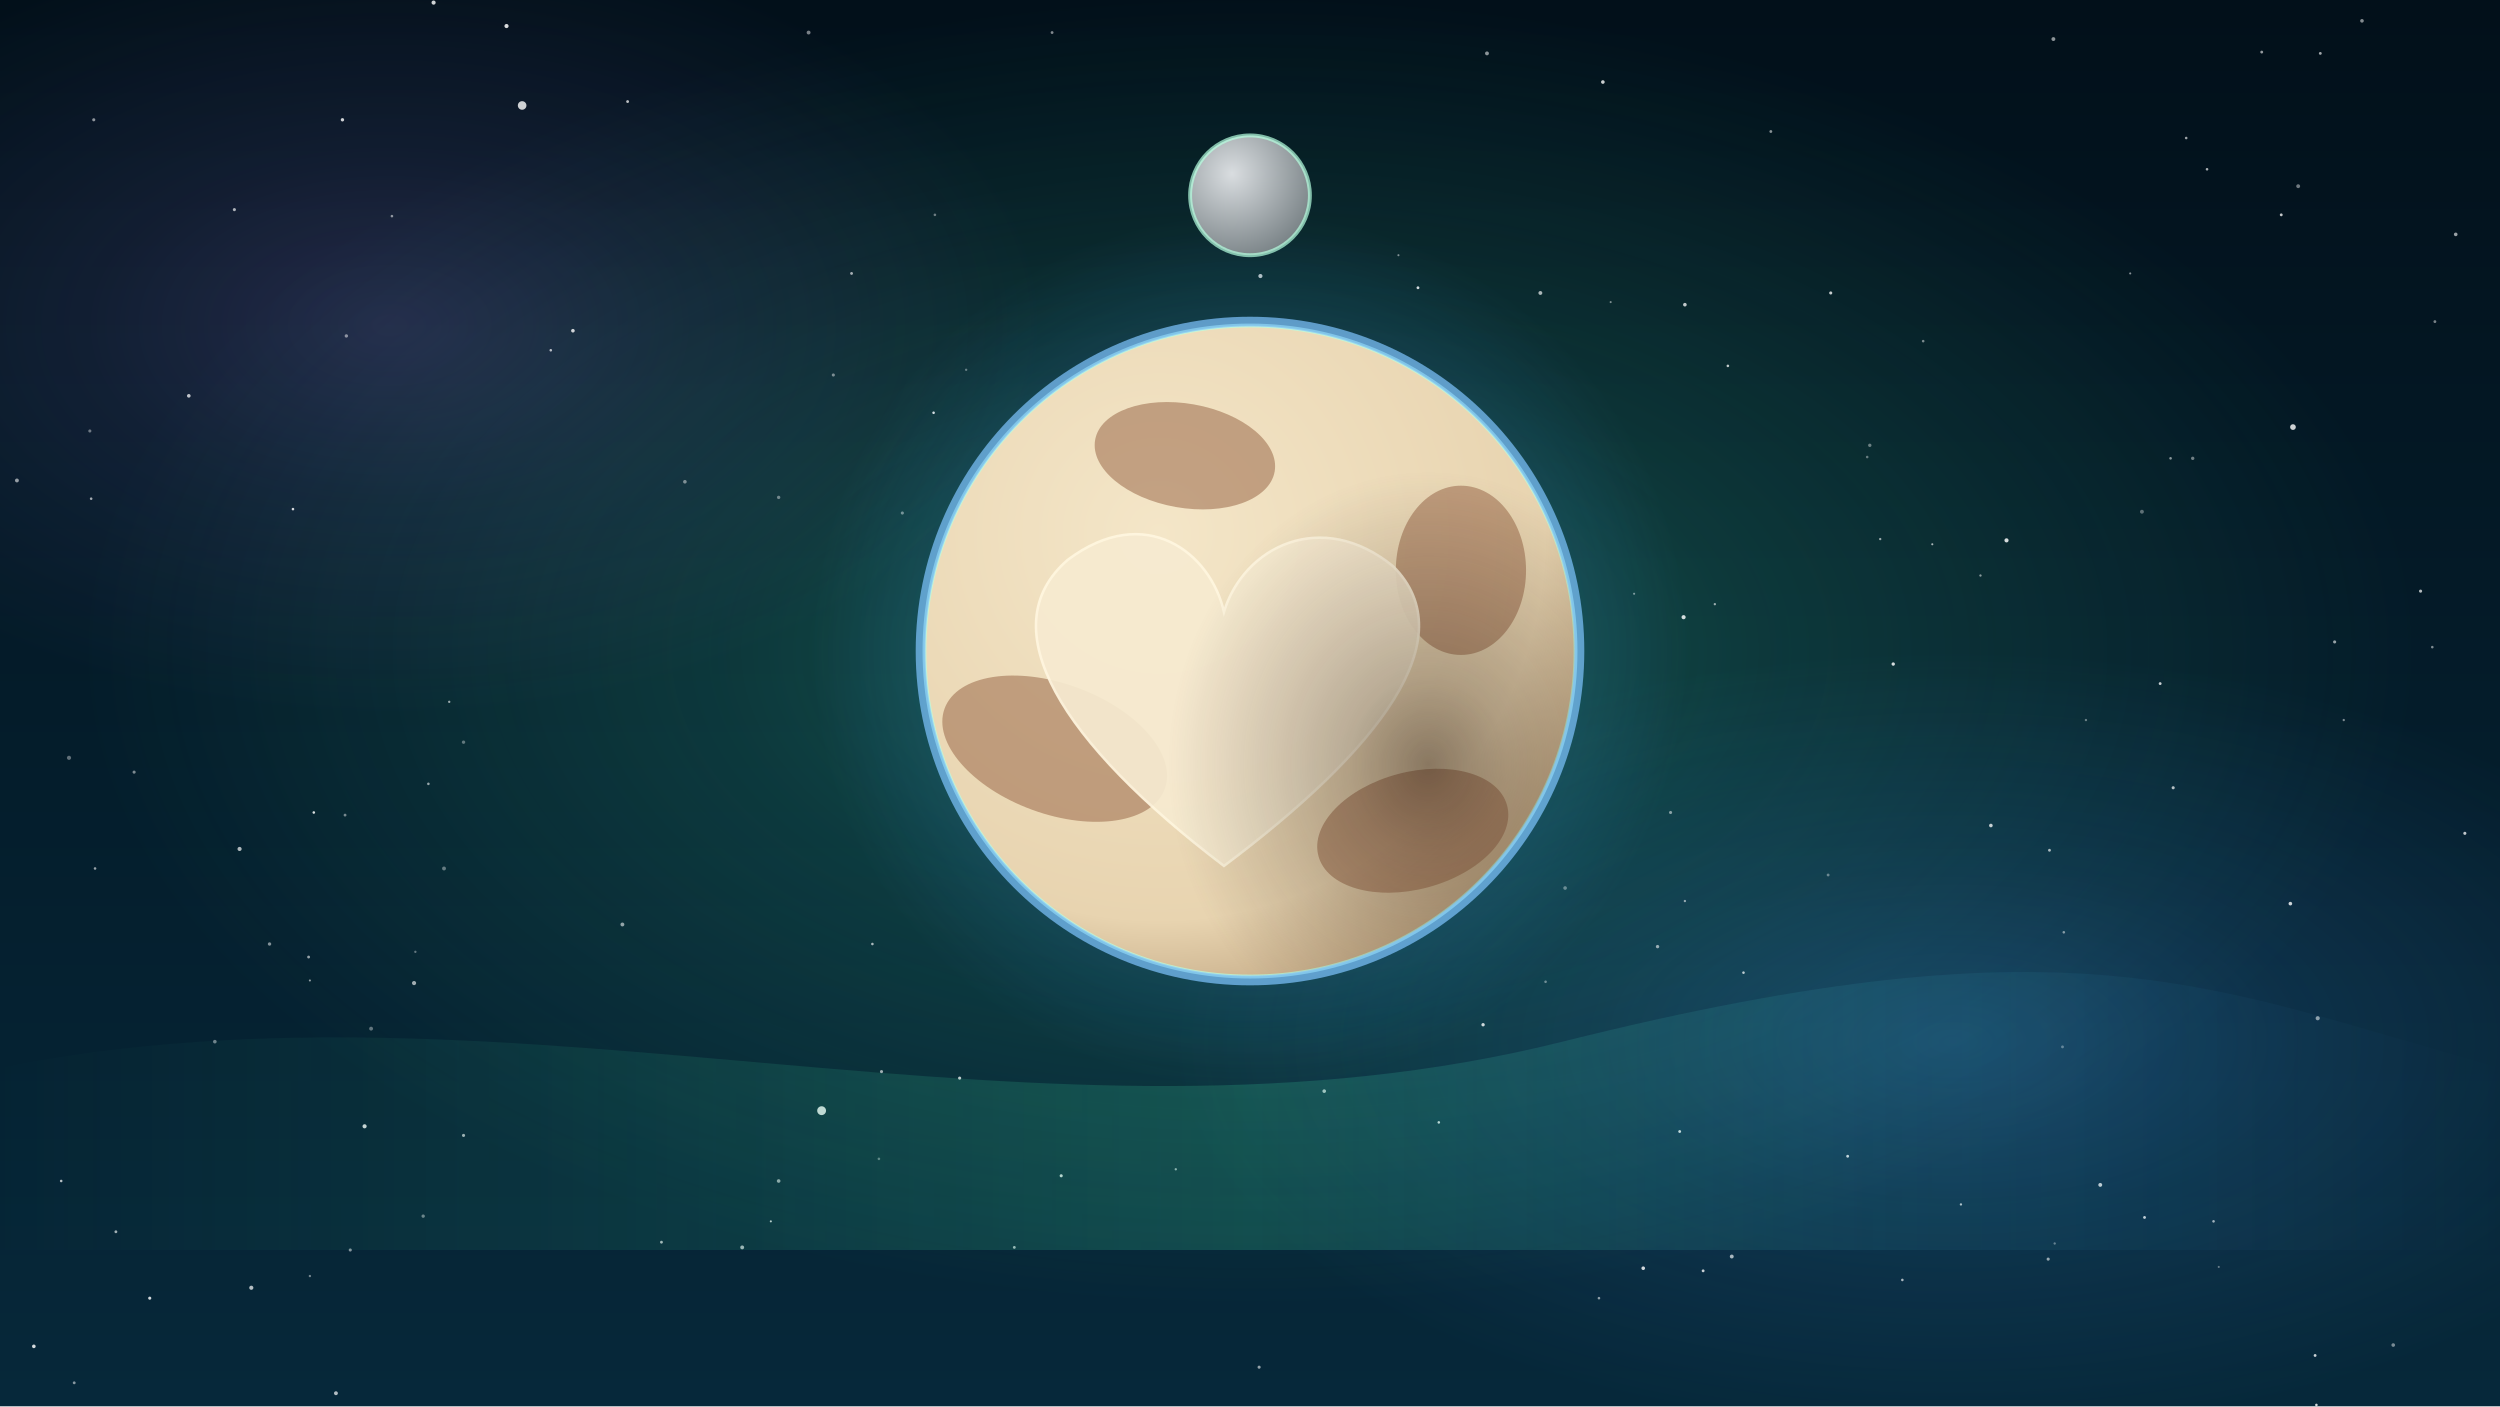
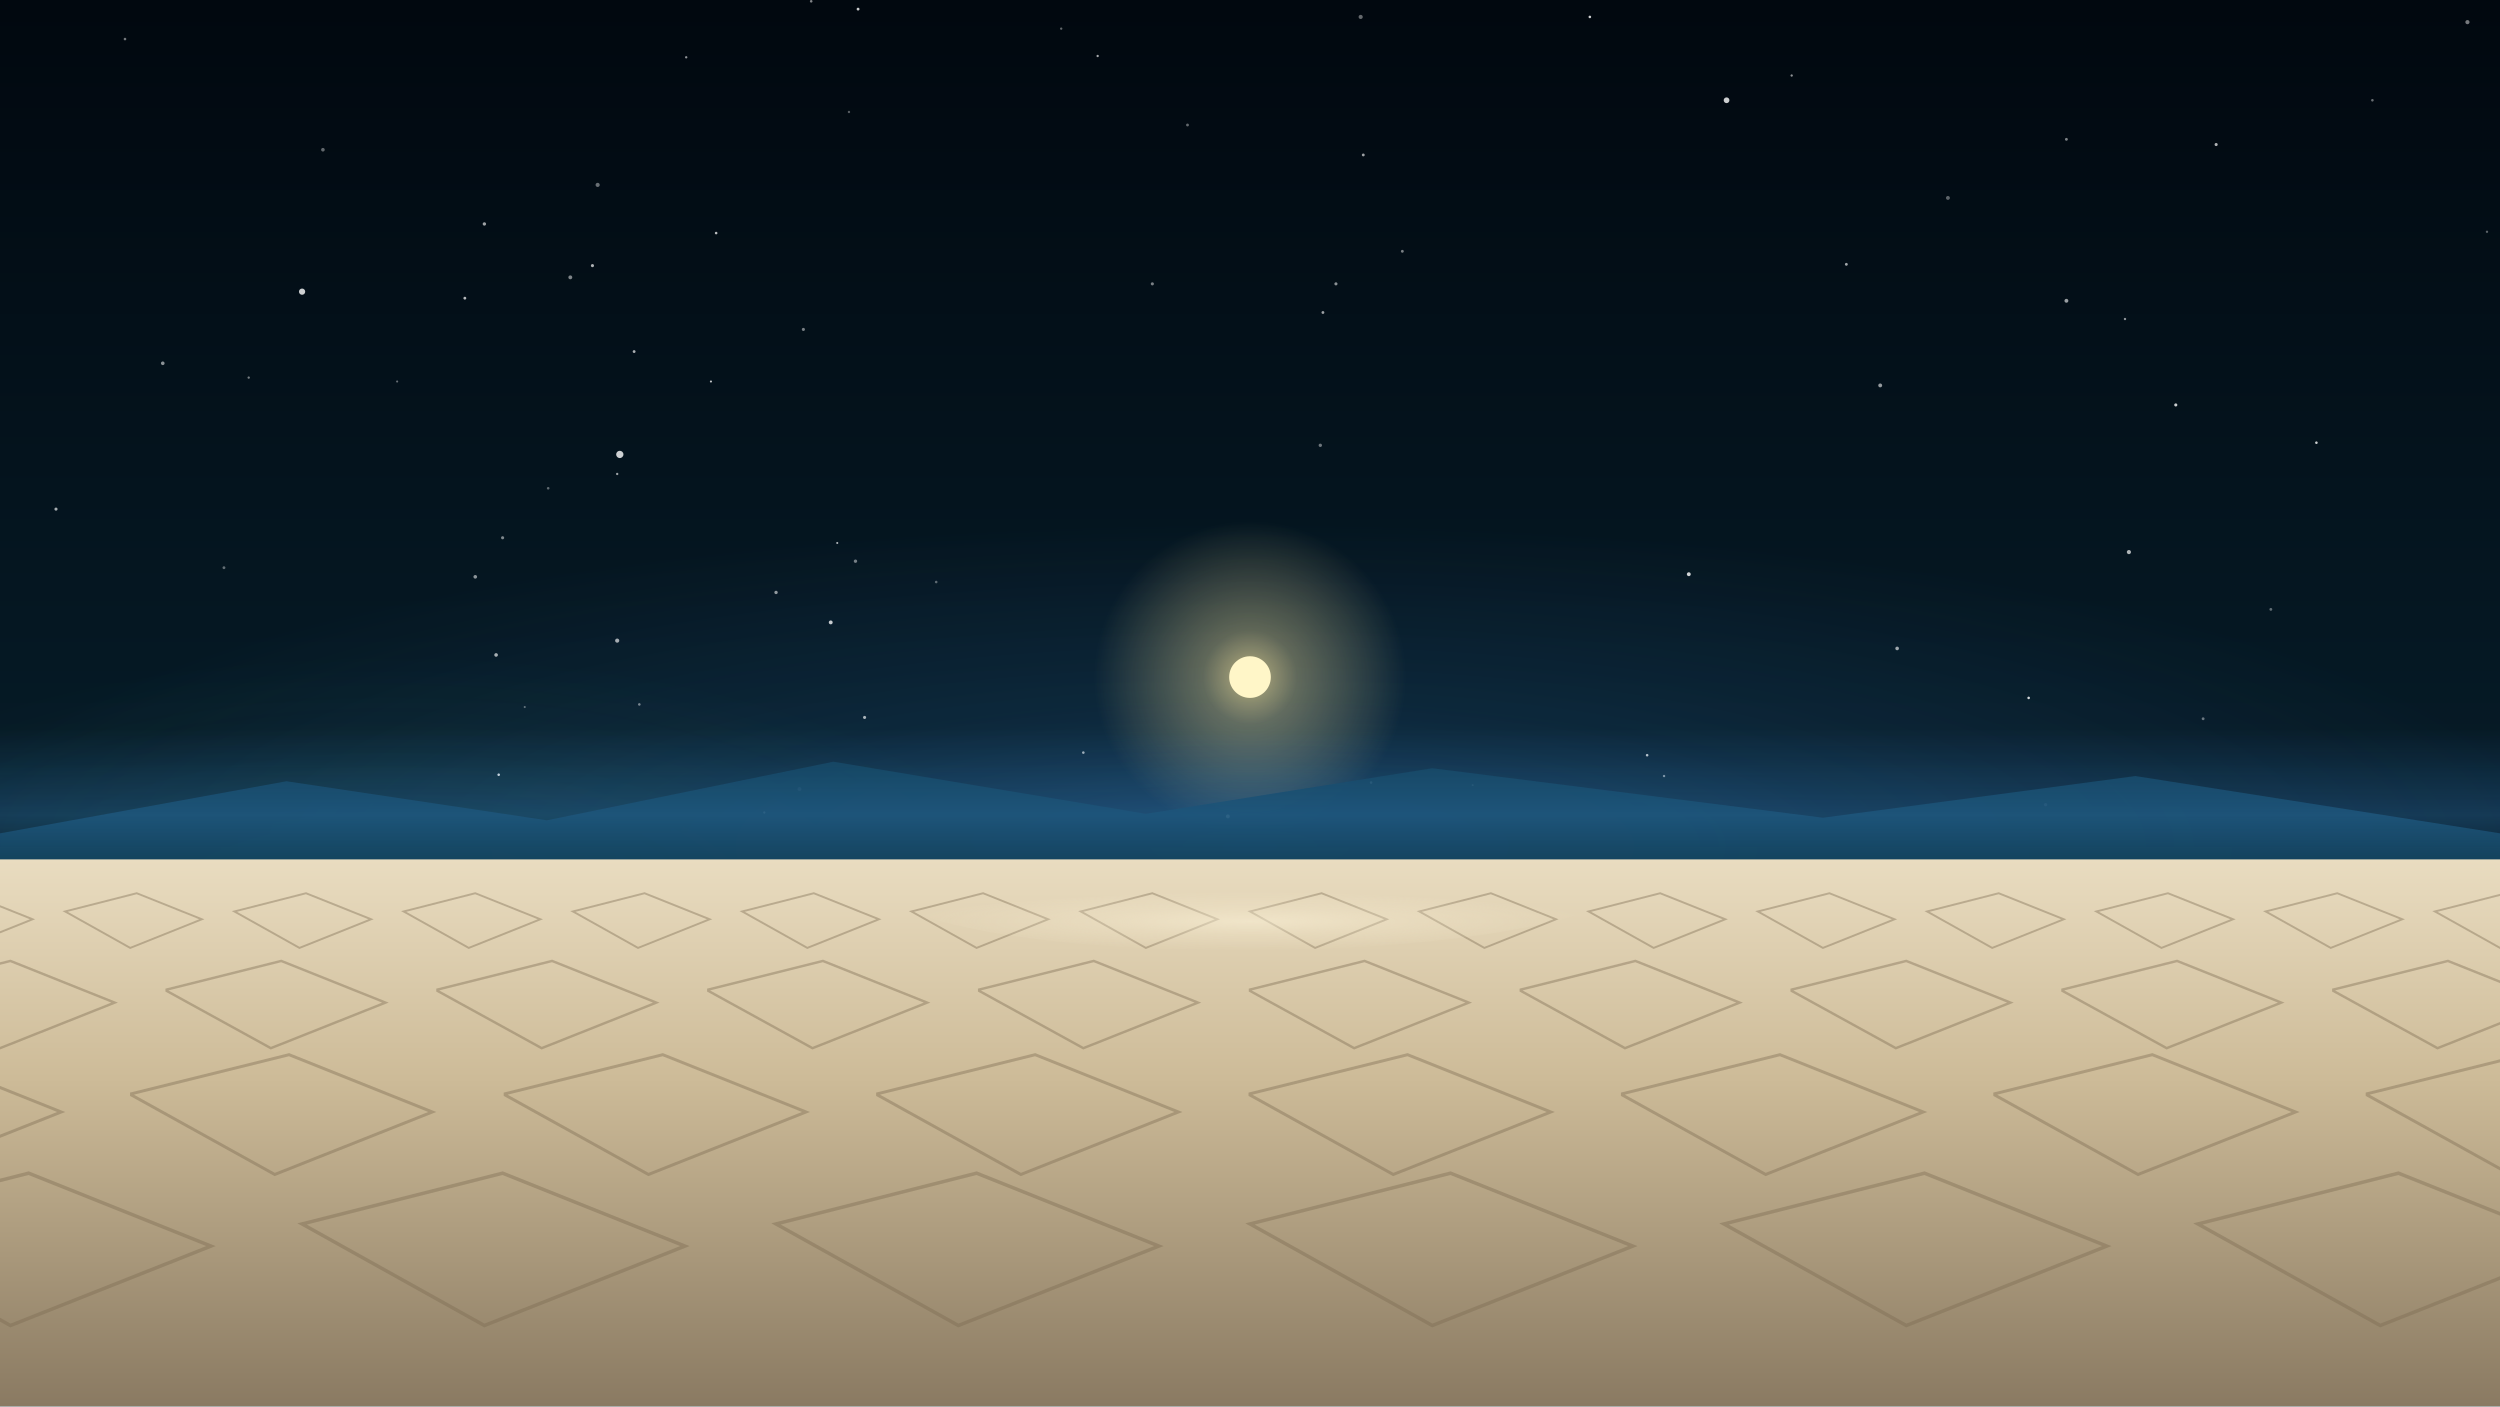
<svg xmlns="http://www.w3.org/2000/svg" viewBox="0 0 1920 1080" width="1920" height="1080">
  <defs>
-     <linearGradient id="U110l1" x1="0" y1="0" x2="0" y2="1">
-       <stop offset="0" stop-color="#02101a" stop-opacity="1" />
-       <stop offset="1" stop-color="#06283a" stop-opacity="1" />
+     <linearGradient id="U111l1" x1="0" y1="0" x2="0" y2="1">
+       <stop offset="0" stop-color="#01080f" stop-opacity="1" />
+       <stop offset="1" stop-color="#0a2a3a" stop-opacity="1" />
    </linearGradient>
-     <radialGradient id="U110r2" cx="0.5" cy="0.5" r="0.5">
+     <radialGradient id="U111r2" cx="0.5" cy="0.5" r="0.5">
+       <stop offset="0" stop-color="#4aa8ff" />
+       <stop offset="0.45" stop-color="#4aa8ff" stop-opacity="0.45" />
+       <stop offset="1" stop-color="#4aa8ff" stop-opacity="0" />
+     </radialGradient>
+     <radialGradient id="U111r3" cx="0.5" cy="0.5" r="0.5">
      <stop offset="0" stop-color="#46f0b0" />
      <stop offset="0.45" stop-color="#46f0b0" stop-opacity="0.45" />
      <stop offset="1" stop-color="#46f0b0" stop-opacity="0" />
    </radialGradient>
-     <radialGradient id="U110r3" cx="0.5" cy="0.5" r="0.5">
-       <stop offset="0" stop-color="#4aa8ff" />
-       <stop offset="0.45" stop-color="#4aa8ff" stop-opacity="0.45" />
+     <radialGradient id="U111r4" cx="0.5" cy="0.5" r="0.5">
+       <stop offset="0" stop-color="#ffe9a0" />
+       <stop offset="0.3" stop-color="#ffe9a0" stop-opacity="0.5" />
+       <stop offset="1" stop-color="#ffe9a0" stop-opacity="0" />
+     </radialGradient>
+     <linearGradient id="U111l5" x1="0" y1="0" x2="0" y2="1">
+       <stop offset="0" stop-color="#4aa8ff" stop-opacity="0" />
+       <stop offset="0.6" stop-color="#4aa8ff" stop-opacity="0.4" />
      <stop offset="1" stop-color="#4aa8ff" stop-opacity="0" />
-     </radialGradient>
-     <radialGradient id="U110r4" cx="0.5" cy="0.5" r="0.5">
-       <stop offset="0" stop-color="#b58cff" />
-       <stop offset="0.45" stop-color="#b58cff" stop-opacity="0.45" />
-       <stop offset="1" stop-color="#b58cff" stop-opacity="0" />
-     </radialGradient>
-     <radialGradient id="U110r5" cx="0.5" cy="0.5" r="0.5">
-       <stop offset="0" stop-color="#4aa8ff" />
-       <stop offset="0.6" stop-color="#4aa8ff" stop-opacity="0.3" />
-       <stop offset="1" stop-color="#4aa8ff" stop-opacity="0" />
-     </radialGradient>
-     <radialGradient id="U110r6" cx="0.36" cy="0.32" r="0.85">
-       <stop offset="0" stop-color="#f4e6c8" stop-opacity="1" />
-       <stop offset="0.7" stop-color="#e8d4b0" stop-opacity="1" />
-       <stop offset="1" stop-color="#a88a66" stop-opacity="1" />
-     </radialGradient>
-     <clipPath id="U110c7">
-       <circle cx="960" cy="500" r="250" />
-     </clipPath>
-     <radialGradient id="U110r8" cx="0.5" cy="0.5" r="0.5">
-       <stop offset="0" stop-color="#2a1a10" />
-       <stop offset="0.3" stop-color="#2a1a10" stop-opacity="0.6" />
-       <stop offset="1" stop-color="#2a1a10" stop-opacity="0" />
-     </radialGradient>
-     <radialGradient id="U110r9" cx="0.35" cy="0.32" r="0.85">
-       <stop offset="0" stop-color="#d9dde0" stop-opacity="1" />
-       <stop offset="1" stop-color="#6a7478" stop-opacity="1" />
-     </radialGradient>
-     <linearGradient id="U110l10" x1="0" y1="0" x2="1" y2="0">
-       <stop offset="0" stop-color="#46f0b0" stop-opacity="0.0" />
-       <stop offset="0.5" stop-color="#46f0b0" stop-opacity="0.5" />
-       <stop offset="1" stop-color="#4aa8ff" stop-opacity="0.0" />
    </linearGradient>
+     <linearGradient id="U111l6" x1="0" y1="0" x2="0" y2="1">
+       <stop offset="0" stop-color="#e9dcc0" stop-opacity="1" />
+       <stop offset="0.4" stop-color="#cdbb98" stop-opacity="1" />
+       <stop offset="1" stop-color="#8a7a62" stop-opacity="1" />
+     </linearGradient>
+     <radialGradient id="U111r7" cx="0.5" cy="0.5" r="0.5">
+       <stop offset="0" stop-color="#fff6dc" />
+       <stop offset="0.45" stop-color="#fff6dc" stop-opacity="0.45" />
+       <stop offset="1" stop-color="#fff6dc" stop-opacity="0" />
+     </radialGradient>
  </defs>
-   <rect width="1920" height="1080" fill="url(#U110l1)" />
-   <ellipse cx="960" cy="500" rx="900" ry="500" fill="url(#U110r2)" opacity="0.3" />
-   <ellipse cx="1500" cy="800" rx="600" ry="300" fill="url(#U110r3)" opacity="0.25" />
-   <ellipse cx="300" cy="250" rx="500" ry="300" fill="url(#U110r4)" opacity="0.18" />
+   <rect width="1920" height="1080" fill="url(#U111l1)" />
+   <ellipse cx="960" cy="650" rx="1000" ry="250" fill="url(#U111r2)" opacity="0.22" />
+   <ellipse cx="300" cy="700" rx="500" ry="200" fill="url(#U111r3)" opacity="0.1" />
  <g>
-     <circle cx="737" cy="828" r="1.2" fill="#fff" opacity="0.75" />
-     <circle cx="592" cy="938" r="0.8" fill="#fff" opacity="0.76" />
-     <circle cx="1293" cy="474" r="1.6" fill="#fff" opacity="0.83" />
-     <circle cx="1434" cy="351" r="1.0" fill="#fff" opacity="0.38" />
-     <circle cx="967" cy="1050" r="1.2" fill="#fff" opacity="0.57" />
-     <circle cx="280" cy="865" r="1.6" fill="#fff" opacity="0.80" />
-     <circle cx="423" cy="269" r="1.0" fill="#fff" opacity="0.69" />
-     <circle cx="356" cy="872" r="1.2" fill="#fff" opacity="0.63" />
-     <circle cx="1647" cy="935" r="1.1" fill="#fff" opacity="0.77" />
-     <circle cx="285" cy="790" r="1.5" fill="#fff" opacity="0.37" />
-     <circle cx="1893" cy="640" r="1.2" fill="#fff" opacity="0.75" />
-     <circle cx="145" cy="304" r="1.4" fill="#fff" opacity="0.74" />
-     <circle cx="1017" cy="838" r="1.4" fill="#fff" opacity="0.67" />
-     <circle cx="1602" cy="553" r="0.9" fill="#fff" opacity="0.40" />
-     <circle cx="1577" cy="30" r="1.5" fill="#fff" opacity="0.55" />
-     <circle cx="718" cy="165" r="1.0" fill="#fff" opacity="0.41" />
-     <circle cx="1461" cy="983" r="1.0" fill="#fff" opacity="0.66" />
-     <circle cx="238" cy="753" r="0.8" fill="#fff" opacity="0.56" />
-     <circle cx="654" cy="210" r="1.1" fill="#fff" opacity="0.63" />
-     <circle cx="1574" cy="653" r="1.1" fill="#fff" opacity="0.66" />
-     <circle cx="640" cy="288" r="1.2" fill="#fff" opacity="0.45" />
-     <circle cx="165" cy="800" r="1.4" fill="#fff" opacity="0.43" />
-     <circle cx="1578" cy="955" r="0.9" fill="#fff" opacity="0.38" />
-     <circle cx="1436" cy="342" r="1.3" fill="#fff" opacity="0.40" />
-     <circle cx="13" cy="369" r="1.5" fill="#fff" opacity="0.57" />
-     <circle cx="1782" cy="41" r="1.1" fill="#fff" opacity="0.62" />
-     <circle cx="1870" cy="247" r="1.1" fill="#fff" opacity="0.47" />
-     <circle cx="779" cy="958" r="1.1" fill="#fff" opacity="0.63" />
-     <circle cx="1419" cy="888" r="1.1" fill="#fff" opacity="0.79" />
-     <circle cx="1778" cy="1041" r="1.1" fill="#fff" opacity="0.79" />
-     <circle cx="675" cy="890" r="1.0" fill="#fff" opacity="0.37" />
-     <circle cx="1859" cy="454" r="1.2" fill="#fff" opacity="0.70" />
-     <circle cx="598" cy="382" r="1.3" fill="#fff" opacity="0.41" />
-     <circle cx="1838" cy="1033" r="1.4" fill="#fff" opacity="0.46" />
-     <circle cx="1814" cy="16" r="1.4" fill="#fff" opacity="0.51" />
-     <circle cx="1339" cy="747" r="1.0" fill="#fff" opacity="0.73" />
-     <circle cx="1737" cy="40" r="1.1" fill="#fff" opacity="0.58" />
-     <circle cx="207" cy="725" r="1.3" fill="#fff" opacity="0.50" />
-     <circle cx="1868" cy="497" r="1.0" fill="#fff" opacity="0.49" />
-     <circle cx="325" cy="934" r="1.3" fill="#fff" opacity="0.42" />
-     <circle cx="1793" cy="493" r="1.2" fill="#fff" opacity="0.59" />
-     <circle cx="47" cy="907" r="1.0" fill="#fff" opacity="0.71" />
-     <circle cx="1759" cy="694" r="1.4" fill="#fff" opacity="0.80" />
-     <circle cx="1187" cy="754" r="1.0" fill="#fff" opacity="0.40" />
-     <circle cx="103" cy="593" r="1.2" fill="#fff" opacity="0.48" />
-     <circle cx="968" cy="212" r="1.6" fill="#fff" opacity="0.70" />
-     <circle cx="263" cy="92" r="1.3" fill="#fff" opacity="0.81" />
-     <circle cx="742" cy="284" r="0.9" fill="#fff" opacity="0.38" />
-     <circle cx="89" cy="946" r="1.1" fill="#fff" opacity="0.64" />
-     <circle cx="508" cy="954" r="1.1" fill="#fff" opacity="0.66" />
-     <circle cx="1330" cy="965" r="1.5" fill="#fff" opacity="0.65" />
-     <circle cx="1454" cy="510" r="1.3" fill="#fff" opacity="0.83" />
-     <circle cx="329" cy="602" r="1.0" fill="#fff" opacity="0.58" />
-     <circle cx="1541" cy="415" r="1.6" fill="#fff" opacity="0.83" />
-     <circle cx="1521" cy="442" r="0.9" fill="#fff" opacity="0.52" />
-     <circle cx="1228" cy="997" r="1.0" fill="#fff" opacity="0.55" />
-     <circle cx="1231" cy="63" r="1.4" fill="#fff" opacity="0.79" />
-     <circle cx="238" cy="980" r="0.9" fill="#fff" opacity="0.45" />
-     <circle cx="72" cy="92" r="1.2" fill="#fff" opacity="0.54" />
-     <circle cx="1262" cy="974" r="1.4" fill="#fff" opacity="0.82" />
-     <circle cx="1273" cy="727" r="1.3" fill="#fff" opacity="0.57" />
-     <circle cx="1667" cy="352" r="1.0" fill="#fff" opacity="0.54" />
-     <circle cx="1765" cy="143" r="1.5" fill="#fff" opacity="0.43" />
-     <circle cx="1636" cy="210" r="0.8" fill="#fff" opacity="0.53" />
-     <circle cx="482" cy="78" r="1.1" fill="#fff" opacity="0.72" />
-     <circle cx="570" cy="958" r="1.5" fill="#fff" opacity="0.64" />
-     <circle cx="1484" cy="418" r="0.8" fill="#fff" opacity="0.66" />
-     <circle cx="1645" cy="393" r="1.5" fill="#fff" opacity="0.35" />
-     <circle cx="70" cy="383" r="1.0" fill="#fff" opacity="0.63" />
-     <circle cx="241" cy="624" r="1.0" fill="#fff" opacity="0.85" />
-     <circle cx="184" cy="652" r="1.6" fill="#fff" opacity="0.68" />
-     <circle cx="1584" cy="804" r="1.1" fill="#fff" opacity="0.35" />
-     <circle cx="1506" cy="925" r="0.9" fill="#fff" opacity="0.70" />
-     <circle cx="1327" cy="281" r="1.0" fill="#fff" opacity="0.76" />
-     <circle cx="1695" cy="130" r="1.0" fill="#fff" opacity="0.66" />
-     <circle cx="193" cy="989" r="1.6" fill="#fff" opacity="0.70" />
-     <circle cx="808" cy="25" r="1.1" fill="#fff" opacity="0.50" />
-     <circle cx="1886" cy="180" r="1.4" fill="#fff" opacity="0.60" />
-     <circle cx="356" cy="570" r="1.3" fill="#fff" opacity="0.36" />
-     <circle cx="69" cy="331" r="1.2" fill="#fff" opacity="0.40" />
-     <circle cx="717" cy="317" r="1.0" fill="#fff" opacity="0.84" />
-     <circle cx="526" cy="370" r="1.4" fill="#fff" opacity="0.45" />
-     <circle cx="1202" cy="682" r="1.4" fill="#fff" opacity="0.38" />
-     <circle cx="440" cy="254" r="1.4" fill="#fff" opacity="0.79" />
-     <circle cx="1105" cy="862" r="1.0" fill="#fff" opacity="0.79" />
-     <circle cx="1679" cy="106" r="1.0" fill="#fff" opacity="0.61" />
-     <circle cx="1573" cy="967" r="1.2" fill="#fff" opacity="0.58" />
-     <circle cx="1360" cy="101" r="1.1" fill="#fff" opacity="0.53" />
-     <circle cx="237" cy="735" r="1.1" fill="#fff" opacity="0.58" />
-     <circle cx="389" cy="20" r="1.6" fill="#fff" opacity="0.84" />
-     <circle cx="265" cy="626" r="1.1" fill="#fff" opacity="0.45" />
-     <circle cx="1659" cy="525" r="1.1" fill="#fff" opacity="0.77" />
-     <circle cx="1294" cy="692" r="0.9" fill="#fff" opacity="0.56" />
-     <circle cx="57" cy="1062" r="1.1" fill="#fff" opacity="0.52" />
-     <circle cx="1779" cy="1079" r="1.0" fill="#fff" opacity="0.83" />
-     <circle cx="693" cy="394" r="1.2" fill="#fff" opacity="0.44" />
-     <circle cx="815" cy="903" r="1.2" fill="#fff" opacity="0.78" />
-     <circle cx="1800" cy="553" r="0.9" fill="#fff" opacity="0.47" />
-     <circle cx="301" cy="166" r="1.0" fill="#fff" opacity="0.53" />
-     <circle cx="1780" cy="782" r="1.6" fill="#fff" opacity="0.54" />
-     <circle cx="53" cy="582" r="1.6" fill="#fff" opacity="0.37" />
-     <circle cx="1669" cy="605" r="1.2" fill="#fff" opacity="0.70" />
-     <circle cx="670" cy="725" r="1.0" fill="#fff" opacity="0.65" />
-     <circle cx="1700" cy="938" r="1.0" fill="#fff" opacity="0.63" />
-     <circle cx="1074" cy="196" r="0.8" fill="#fff" opacity="0.49" />
-     <circle cx="1704" cy="973" r="0.8" fill="#fff" opacity="0.38" />
-     <circle cx="269" cy="960" r="1.2" fill="#fff" opacity="0.51" />
-     <circle cx="1290" cy="869" r="1.1" fill="#fff" opacity="0.81" />
-     <circle cx="1139" cy="787" r="1.3" fill="#fff" opacity="0.80" />
-     <circle cx="1317" cy="464" r="0.9" fill="#fff" opacity="0.59" />
-     <circle cx="1752" cy="165" r="1.1" fill="#fff" opacity="0.76" />
-     <circle cx="73" cy="667" r="1.0" fill="#fff" opacity="0.59" />
-     <circle cx="1477" cy="262" r="1.0" fill="#fff" opacity="0.47" />
-     <circle cx="1237" cy="232" r="0.8" fill="#fff" opacity="0.47" />
-     <circle cx="180" cy="161" r="1.2" fill="#fff" opacity="0.66" />
-     <circle cx="1684" cy="352" r="1.3" fill="#fff" opacity="0.43" />
-     <circle cx="478" cy="710" r="1.5" fill="#fff" opacity="0.56" />
-     <circle cx="333" cy="2" r="1.6" fill="#fff" opacity="0.81" />
-     <circle cx="903" cy="898" r="0.9" fill="#fff" opacity="0.59" />
-     <circle cx="115" cy="997" r="1.2" fill="#fff" opacity="0.83" />
-     <circle cx="1444" cy="414" r="0.9" fill="#fff" opacity="0.59" />
-     <circle cx="1294" cy="234" r="1.4" fill="#fff" opacity="0.75" />
-     <circle cx="1089" cy="221" r="1.1" fill="#fff" opacity="0.84" />
-     <circle cx="341" cy="667" r="1.5" fill="#fff" opacity="0.38" />
-     <circle cx="258" cy="1070" r="1.5" fill="#fff" opacity="0.69" />
-     <circle cx="1613" cy="910" r="1.5" fill="#fff" opacity="0.75" />
-     <circle cx="345" cy="539" r="0.9" fill="#fff" opacity="0.60" />
-     <circle cx="1183" cy="225" r="1.5" fill="#fff" opacity="0.66" />
-     <circle cx="1585" cy="716" r="1.0" fill="#fff" opacity="0.49" />
-     <circle cx="1529" cy="634" r="1.4" fill="#fff" opacity="0.76" />
-     <circle cx="1283" cy="624" r="1.2" fill="#fff" opacity="0.51" />
-     <circle cx="598" cy="907" r="1.4" fill="#fff" opacity="0.57" />
-     <circle cx="621" cy="25" r="1.5" fill="#fff" opacity="0.47" />
-     <circle cx="1255" cy="456" r="0.8" fill="#fff" opacity="0.49" />
-     <circle cx="1406" cy="225" r="1.2" fill="#fff" opacity="0.77" />
-     <circle cx="318" cy="755" r="1.6" fill="#fff" opacity="0.62" />
-     <circle cx="1142" cy="41" r="1.5" fill="#fff" opacity="0.54" />
-     <circle cx="225" cy="391" r="1.0" fill="#fff" opacity="0.83" />
-     <circle cx="26" cy="1034" r="1.4" fill="#fff" opacity="0.83" />
-     <circle cx="1404" cy="672" r="1.1" fill="#fff" opacity="0.38" />
-     <circle cx="319" cy="731" r="0.9" fill="#fff" opacity="0.37" />
-     <circle cx="266" cy="258" r="1.3" fill="#fff" opacity="0.49" />
-     <circle cx="1308" cy="976" r="1.1" fill="#fff" opacity="0.78" />
-     <circle cx="677" cy="823" r="1.2" fill="#fff" opacity="0.61" />
+     <circle cx="1026" cy="218" r="1.2" fill="#fff" opacity="0.54" />
+     <circle cx="1265" cy="580" r="1.0" fill="#fff" opacity="0.72" />
+     <circle cx="1014" cy="342" r="1.3" fill="#fff" opacity="0.42" />
+     <circle cx="673" cy="753" r="1.2" fill="#fff" opacity="0.66" />
+     <circle cx="1508" cy="1077" r="1.3" fill="#fff" opacity="0.39" />
+     <circle cx="1826" cy="848" r="1.6" fill="#fff" opacity="0.81" />
+     <circle cx="248" cy="115" r="1.4" fill="#fff" opacity="0.38" />
+     <circle cx="459" cy="142" r="1.6" fill="#fff" opacity="0.41" />
+     <circle cx="1457" cy="498" r="1.4" fill="#fff" opacity="0.61" />
+     <circle cx="383" cy="595" r="1.0" fill="#fff" opacity="0.81" />
+     <circle cx="913" cy="972" r="1.0" fill="#fff" opacity="0.41" />
+     <circle cx="659" cy="7" r="1.1" fill="#fff" opacity="0.79" />
+     <circle cx="1632" cy="245" r="0.9" fill="#fff" opacity="0.58" />
+     <circle cx="43" cy="391" r="1.2" fill="#fff" opacity="0.65" />
+     <circle cx="717" cy="988" r="0.9" fill="#fff" opacity="0.50" />
+     <circle cx="372" cy="172" r="1.3" fill="#fff" opacity="0.62" />
+     <circle cx="1822" cy="77" r="1.0" fill="#fff" opacity="0.41" />
+     <circle cx="596" cy="455" r="1.3" fill="#fff" opacity="0.56" />
+     <circle cx="195" cy="671" r="1.4" fill="#fff" opacity="0.70" />
+     <circle cx="1383" cy="868" r="1.1" fill="#fff" opacity="0.59" />
+     <circle cx="491" cy="541" r="1.0" fill="#fff" opacity="0.45" />
+     <circle cx="438" cy="213" r="1.5" fill="#fff" opacity="0.49" />
+     <circle cx="859" cy="1039" r="0.9" fill="#fff" opacity="0.81" />
+     <circle cx="1671" cy="311" r="1.2" fill="#fff" opacity="0.79" />
+     <circle cx="1220" cy="803" r="1.6" fill="#fff" opacity="0.67" />
+     <circle cx="463" cy="733" r="1.4" fill="#fff" opacity="0.70" />
+     <circle cx="474" cy="364" r="0.9" fill="#fff" opacity="0.61" />
+     <circle cx="843" cy="43" r="0.9" fill="#fff" opacity="0.65" />
+     <circle cx="1398" cy="870" r="1.0" fill="#fff" opacity="0.36" />
+     <circle cx="487" cy="270" r="1.1" fill="#fff" opacity="0.67" />
+     <circle cx="1702" cy="111" r="1.2" fill="#fff" opacity="0.68" />
+     <circle cx="96" cy="30" r="1.0" fill="#fff" opacity="0.46" />
+     <circle cx="664" cy="551" r="1.2" fill="#fff" opacity="0.66" />
+     <circle cx="1507" cy="788" r="1.0" fill="#fff" opacity="0.44" />
+     <circle cx="815" cy="22" r="0.9" fill="#fff" opacity="0.38" />
+     <circle cx="226" cy="786" r="1.4" fill="#fff" opacity="0.55" />
+     <circle cx="264" cy="672" r="1.2" fill="#fff" opacity="0.70" />
+     <circle cx="430" cy="814" r="1.2" fill="#fff" opacity="0.74" />
+     <circle cx="1779" cy="340" r="1.0" fill="#fff" opacity="0.79" />
+     <circle cx="777" cy="787" r="0.8" fill="#fff" opacity="0.80" />
+     <circle cx="638" cy="478" r="1.5" fill="#fff" opacity="0.77" />
+     <circle cx="455" cy="204" r="1.2" fill="#fff" opacity="0.68" />
+     <circle cx="921" cy="883" r="1.0" fill="#fff" opacity="0.60" />
+     <circle cx="738" cy="853" r="1.4" fill="#fff" opacity="0.64" />
+     <circle cx="637" cy="1038" r="1.0" fill="#fff" opacity="0.62" />
+     <circle cx="912" cy="96" r="1.1" fill="#fff" opacity="0.38" />
+     <circle cx="550" cy="179" r="1.0" fill="#fff" opacity="0.73" />
+     <circle cx="1258" cy="884" r="1.6" fill="#fff" opacity="0.70" />
+     <circle cx="1910" cy="178" r="0.9" fill="#fff" opacity="0.36" />
+     <circle cx="910" cy="971" r="1.5" fill="#fff" opacity="0.61" />
+     <circle cx="1082" cy="1033" r="1.5" fill="#fff" opacity="0.74" />
+     <circle cx="1577" cy="877" r="1.5" fill="#fff" opacity="0.48" />
+     <circle cx="235" cy="724" r="1.1" fill="#fff" opacity="0.67" />
+     <circle cx="1077" cy="193" r="1.1" fill="#fff" opacity="0.47" />
+     <circle cx="936" cy="679" r="1.1" fill="#fff" opacity="0.64" />
+     <circle cx="1587" cy="231" r="1.5" fill="#fff" opacity="0.60" />
+     <circle cx="1039" cy="792" r="1.1" fill="#fff" opacity="0.79" />
+     <circle cx="1736" cy="1046" r="1.5" fill="#fff" opacity="0.64" />
+     <circle cx="111" cy="740" r="1.5" fill="#fff" opacity="0.49" />
+     <circle cx="1692" cy="552" r="1.1" fill="#fff" opacity="0.40" />
+     <circle cx="885" cy="218" r="1.2" fill="#fff" opacity="0.47" />
+     <circle cx="421" cy="375" r="1.0" fill="#fff" opacity="0.37" />
+     <circle cx="1418" cy="203" r="1.1" fill="#fff" opacity="0.63" />
+     <circle cx="74" cy="807" r="1.2" fill="#fff" opacity="0.72" />
+     <circle cx="527" cy="44" r="0.9" fill="#fff" opacity="0.57" />
+     <circle cx="1266" cy="991" r="1.2" fill="#fff" opacity="0.50" />
+     <circle cx="474" cy="492" r="1.6" fill="#fff" opacity="0.64" />
+     <circle cx="643" cy="417" r="0.8" fill="#fff" opacity="0.67" />
+     <circle cx="1278" cy="596" r="0.9" fill="#fff" opacity="0.51" />
+     <circle cx="1847" cy="914" r="0.9" fill="#fff" opacity="0.50" />
+     <circle cx="365" cy="443" r="1.4" fill="#fff" opacity="0.54" />
+     <circle cx="1452" cy="991" r="1.0" fill="#fff" opacity="0.80" />
+     <circle cx="1272" cy="732" r="1.3" fill="#fff" opacity="0.71" />
+     <circle cx="1444" cy="296" r="1.5" fill="#fff" opacity="0.58" />
+     <circle cx="355" cy="885" r="1.1" fill="#fff" opacity="0.73" />
+     <circle cx="403" cy="543" r="0.8" fill="#fff" opacity="0.37" />
+     <circle cx="1010" cy="909" r="1.0" fill="#fff" opacity="0.70" />
+     <circle cx="357" cy="229" r="1.1" fill="#fff" opacity="0.72" />
+     <circle cx="1765" cy="1018" r="1.4" fill="#fff" opacity="0.76" />
+     <circle cx="623" cy="1" r="1.0" fill="#fff" opacity="0.50" />
+     <circle cx="386" cy="413" r="1.2" fill="#fff" opacity="0.49" />
+     <circle cx="1435" cy="829" r="1.0" fill="#fff" opacity="0.53" />
+     <circle cx="1576" cy="871" r="1.1" fill="#fff" opacity="0.57" />
+     <circle cx="1895" cy="17" r="1.6" fill="#fff" opacity="0.46" />
+     <circle cx="943" cy="627" r="1.5" fill="#fff" opacity="0.78" />
+     <circle cx="1907" cy="917" r="0.9" fill="#fff" opacity="0.57" />
+     <circle cx="617" cy="253" r="1.2" fill="#fff" opacity="0.47" />
+     <circle cx="1016" cy="240" r="1.1" fill="#fff" opacity="0.61" />
+     <circle cx="546" cy="293" r="0.8" fill="#fff" opacity="0.77" />
+     <circle cx="614" cy="606" r="1.5" fill="#fff" opacity="0.39" />
+     <circle cx="1221" cy="13" r="1.0" fill="#fff" opacity="0.82" />
+     <circle cx="1578" cy="708" r="1.5" fill="#fff" opacity="0.51" />
+     <circle cx="1053" cy="601" r="1.0" fill="#fff" opacity="0.76" />
+     <circle cx="191" cy="290" r="0.9" fill="#fff" opacity="0.46" />
+     <circle cx="305" cy="293" r="0.8" fill="#fff" opacity="0.40" />
+     <circle cx="1571" cy="618" r="1.3" fill="#fff" opacity="0.48" />
+     <circle cx="399" cy="921" r="1.2" fill="#fff" opacity="0.52" />
+     <circle cx="1045" cy="13" r="1.6" fill="#fff" opacity="0.39" />
+     <circle cx="782" cy="919" r="1.4" fill="#fff" opacity="0.58" />
+     <circle cx="832" cy="578" r="1.0" fill="#fff" opacity="0.62" />
+     <circle cx="657" cy="431" r="1.3" fill="#fff" opacity="0.45" />
+     <circle cx="558" cy="675" r="1.1" fill="#fff" opacity="0.49" />
+     <circle cx="836" cy="897" r="1.3" fill="#fff" opacity="0.82" />
+     <circle cx="587" cy="624" r="0.9" fill="#fff" opacity="0.73" />
+     <circle cx="1239" cy="662" r="0.9" fill="#fff" opacity="0.85" />
+     <circle cx="652" cy="86" r="0.9" fill="#fff" opacity="0.35" />
+     <circle cx="1134" cy="1068" r="0.9" fill="#fff" opacity="0.74" />
+     <circle cx="370" cy="702" r="1.5" fill="#fff" opacity="0.58" />
+     <circle cx="101" cy="871" r="1.3" fill="#fff" opacity="0.42" />
+     <circle cx="1635" cy="424" r="1.6" fill="#fff" opacity="0.68" />
+     <circle cx="1047" cy="119" r="1.1" fill="#fff" opacity="0.61" />
+     <circle cx="1409" cy="913" r="0.9" fill="#fff" opacity="0.50" />
+     <circle cx="1496" cy="152" r="1.5" fill="#fff" opacity="0.36" />
+     <circle cx="172" cy="436" r="1.1" fill="#fff" opacity="0.38" />
+     <circle cx="1297" cy="441" r="1.5" fill="#fff" opacity="0.82" />
+     <circle cx="381" cy="503" r="1.4" fill="#fff" opacity="0.65" />
+     <circle cx="707" cy="945" r="1.1" fill="#fff" opacity="0.37" />
+     <circle cx="125" cy="279" r="1.4" fill="#fff" opacity="0.54" />
+     <circle cx="1744" cy="468" r="1.1" fill="#fff" opacity="0.37" />
+     <circle cx="480" cy="972" r="1.0" fill="#fff" opacity="0.70" />
+     <circle cx="1587" cy="107" r="1.1" fill="#fff" opacity="0.49" />
+     <circle cx="719" cy="447" r="1.0" fill="#fff" opacity="0.35" />
+     <circle cx="1131" cy="603" r="0.8" fill="#fff" opacity="0.62" />
+     <circle cx="1558" cy="536" r="1.0" fill="#fff" opacity="0.83" />
+     <circle cx="1376" cy="58" r="0.9" fill="#fff" opacity="0.56" />
  </g>
  <g id="mv-glint-s1">
-     <circle cx="631" cy="853" r="3.4" fill="#fff" opacity=".8" />
+     <circle cx="232" cy="224" r="2.4" fill="#fff" opacity=".8" />
  </g>
  <g id="mv-glint-s2">
-     <circle cx="1761" cy="328" r="2.2" fill="#fff" opacity=".8" />
+     <circle cx="476" cy="349" r="2.8" fill="#fff" opacity=".8" />
  </g>
  <g id="mv-glint-s3">
-     <circle cx="401" cy="81" r="3.3" fill="#fff" opacity=".8" />
-   </g>
-   <g id="mv-core-approach-living-pluto">
-     <circle cx="960" cy="500" r="337" fill="url(#U110r5)" opacity=".55" />
-     <circle cx="960" cy="500" r="250" fill="url(#U110r6)" stroke="#b5ffe0" stroke-width="3" stroke-opacity=".7" />
-     <g clip-path="url(#U110c7)">
-       <ellipse cx="810" cy="575" rx="90" ry="50" fill="#9a6a4a" opacity=".55" transform="rotate(20 810 575)" />
-       <ellipse cx="1085" cy="638" rx="75" ry="45" fill="#9a6a4a" opacity=".55" transform="rotate(-15 1085 638)" />
-       <ellipse cx="910" cy="350" rx="70" ry="40" fill="#9a6a4a" opacity=".55" transform="rotate(10 910 350)" />
-       <ellipse cx="1122" cy="438" rx="50" ry="65" fill="#9a6a4a" opacity=".55" transform="rotate(0 1122 438)" />
-       <path d="M940 665 C815 570 760 482 820 430 C880 385 930 425 940 470 C955 420 1015 390 1070 435 C1125 490 1060 575 940 665 Z" fill="#f6ead0" opacity=".92" stroke="#fff6df" stroke-width="2" />
-       <ellipse cx="1097" cy="587" rx="200" ry="225" fill="url(#U110r8)" opacity=".5" />
-     </g>
-     <circle cx="960" cy="500" r="253" fill="none" stroke="#7fc4ff" stroke-width="7.5" opacity=".7" />
-   </g>
-   <g id="mv-circle-charon-moon" data-pivot="960 500" data-per="10">
-     <circle cx="960" cy="150" r="46" fill="url(#U110r9)" stroke="#b5ffe0" stroke-width="3" stroke-opacity=".7" />
-   </g>
-   <path d="M0 820 C400 740 800 900 1200 800 S1700 760 1920 820 V960 H0 Z" fill="url(#U110l10)" opacity=".35" />
+     <circle cx="1326" cy="77" r="2.2" fill="#fff" opacity=".8" />
+   </g>
+   <g id="mv-core-flicker-faint-sun">
+     <circle cx="960" cy="520" r="120" fill="url(#U111r4)" opacity=".7" />
+     <circle cx="960" cy="520" r="16" fill="#fff6c8" />
+   </g>
+   <path d="M0 640 L220 600 L420 630 L640 585 L880 625 L1100 590 L1400 628 L1640 596 L1920 640 V700 H0 Z" fill="#12405a" opacity=".9" />
+   <rect x="0" y="560" width="1920" height="110" fill="url(#U111l5)" opacity=".5" />
+   <path d="M0 660 H1920 V1080 H0 Z" fill="url(#U111l6)" />
+   <g id="nitrogen-ice-cells">
+     <path d="M-80 700 l55 -14 l50 20 l-55 22 l-50 -28 Z" fill="none" stroke="#7a6a50" stroke-width="1.5" opacity=".4" />
+     <path d="M50 700 l55 -14 l50 20 l-55 22 l-50 -28 Z" fill="none" stroke="#7a6a50" stroke-width="1.5" opacity=".4" />
+     <path d="M180 700 l55 -14 l50 20 l-55 22 l-50 -28 Z" fill="none" stroke="#7a6a50" stroke-width="1.5" opacity=".4" />
+     <path d="M310 700 l55 -14 l50 20 l-55 22 l-50 -28 Z" fill="none" stroke="#7a6a50" stroke-width="1.5" opacity=".4" />
+     <path d="M440 700 l55 -14 l50 20 l-55 22 l-50 -28 Z" fill="none" stroke="#7a6a50" stroke-width="1.5" opacity=".4" />
+     <path d="M570 700 l55 -14 l50 20 l-55 22 l-50 -28 Z" fill="none" stroke="#7a6a50" stroke-width="1.5" opacity=".4" />
+     <path d="M700 700 l55 -14 l50 20 l-55 22 l-50 -28 Z" fill="none" stroke="#7a6a50" stroke-width="1.5" opacity=".4" />
+     <path d="M830 700 l55 -14 l50 20 l-55 22 l-50 -28 Z" fill="none" stroke="#7a6a50" stroke-width="1.5" opacity=".4" />
+     <path d="M960 700 l55 -14 l50 20 l-55 22 l-50 -28 Z" fill="none" stroke="#7a6a50" stroke-width="1.5" opacity=".4" />
+     <path d="M1090 700 l55 -14 l50 20 l-55 22 l-50 -28 Z" fill="none" stroke="#7a6a50" stroke-width="1.5" opacity=".4" />
+     <path d="M1220 700 l55 -14 l50 20 l-55 22 l-50 -28 Z" fill="none" stroke="#7a6a50" stroke-width="1.5" opacity=".4" />
+     <path d="M1350 700 l55 -14 l50 20 l-55 22 l-50 -28 Z" fill="none" stroke="#7a6a50" stroke-width="1.5" opacity=".4" />
+     <path d="M1480 700 l55 -14 l50 20 l-55 22 l-50 -28 Z" fill="none" stroke="#7a6a50" stroke-width="1.5" opacity=".4" />
+     <path d="M1610 700 l55 -14 l50 20 l-55 22 l-50 -28 Z" fill="none" stroke="#7a6a50" stroke-width="1.5" opacity=".4" />
+     <path d="M1740 700 l55 -14 l50 20 l-55 22 l-50 -28 Z" fill="none" stroke="#7a6a50" stroke-width="1.5" opacity=".4" />
+     <path d="M1870 700 l55 -14 l50 20 l-55 22 l-50 -28 Z" fill="none" stroke="#7a6a50" stroke-width="1.5" opacity=".4" />
+     <path d="M2000 700 l55 -14 l50 20 l-55 22 l-50 -28 Z" fill="none" stroke="#7a6a50" stroke-width="1.5" opacity=".4" />
+     <path d="M-704 760 l88 -22 l80 32 l-88 35 l-80 -44 Z" fill="none" stroke="#7a6a50" stroke-width="1.9" opacity=".4" />
+     <path d="M-496 760 l88 -22 l80 32 l-88 35 l-80 -44 Z" fill="none" stroke="#7a6a50" stroke-width="1.9" opacity=".4" />
+     <path d="M-288 760 l88 -22 l80 32 l-88 35 l-80 -44 Z" fill="none" stroke="#7a6a50" stroke-width="1.9" opacity=".4" />
+     <path d="M-80 760 l88 -22 l80 32 l-88 35 l-80 -44 Z" fill="none" stroke="#7a6a50" stroke-width="1.9" opacity=".4" />
+     <path d="M128 760 l88 -22 l80 32 l-88 35 l-80 -44 Z" fill="none" stroke="#7a6a50" stroke-width="1.9" opacity=".4" />
+     <path d="M336 760 l88 -22 l80 32 l-88 35 l-80 -44 Z" fill="none" stroke="#7a6a50" stroke-width="1.9" opacity=".4" />
+     <path d="M544 760 l88 -22 l80 32 l-88 35 l-80 -44 Z" fill="none" stroke="#7a6a50" stroke-width="1.9" opacity=".4" />
+     <path d="M752 760 l88 -22 l80 32 l-88 35 l-80 -44 Z" fill="none" stroke="#7a6a50" stroke-width="1.9" opacity=".4" />
+     <path d="M960 760 l88 -22 l80 32 l-88 35 l-80 -44 Z" fill="none" stroke="#7a6a50" stroke-width="1.9" opacity=".4" />
+     <path d="M1168 760 l88 -22 l80 32 l-88 35 l-80 -44 Z" fill="none" stroke="#7a6a50" stroke-width="1.9" opacity=".4" />
+     <path d="M1376 760 l88 -22 l80 32 l-88 35 l-80 -44 Z" fill="none" stroke="#7a6a50" stroke-width="1.9" opacity=".4" />
+     <path d="M1584 760 l88 -22 l80 32 l-88 35 l-80 -44 Z" fill="none" stroke="#7a6a50" stroke-width="1.9" opacity=".4" />
+     <path d="M1792 760 l88 -22 l80 32 l-88 35 l-80 -44 Z" fill="none" stroke="#7a6a50" stroke-width="1.9" opacity=".4" />
+     <path d="M2000 760 l88 -22 l80 32 l-88 35 l-80 -44 Z" fill="none" stroke="#7a6a50" stroke-width="1.9" opacity=".4" />
+     <path d="M2208 760 l88 -22 l80 32 l-88 35 l-80 -44 Z" fill="none" stroke="#7a6a50" stroke-width="1.9" opacity=".4" />
+     <path d="M2416 760 l88 -22 l80 32 l-88 35 l-80 -44 Z" fill="none" stroke="#7a6a50" stroke-width="1.9" opacity=".4" />
+     <path d="M2624 760 l88 -22 l80 32 l-88 35 l-80 -44 Z" fill="none" stroke="#7a6a50" stroke-width="1.9" opacity=".4" />
+     <path d="M-1328 840 l121 -30 l110 44 l-121 48 l-110 -61 Z" fill="none" stroke="#7a6a50" stroke-width="2.3" opacity=".4" />
+     <path d="M-1042 840 l121 -30 l110 44 l-121 48 l-110 -61 Z" fill="none" stroke="#7a6a50" stroke-width="2.3" opacity=".4" />
+     <path d="M-756 840 l121 -30 l110 44 l-121 48 l-110 -61 Z" fill="none" stroke="#7a6a50" stroke-width="2.3" opacity=".4" />
+     <path d="M-470 840 l121 -30 l110 44 l-121 48 l-110 -61 Z" fill="none" stroke="#7a6a50" stroke-width="2.3" opacity=".4" />
+     <path d="M-184 840 l121 -30 l110 44 l-121 48 l-110 -61 Z" fill="none" stroke="#7a6a50" stroke-width="2.3" opacity=".4" />
+     <path d="M101 840 l121 -30 l110 44 l-121 48 l-110 -61 Z" fill="none" stroke="#7a6a50" stroke-width="2.3" opacity=".4" />
+     <path d="M388 840 l121 -30 l110 44 l-121 48 l-110 -61 Z" fill="none" stroke="#7a6a50" stroke-width="2.3" opacity=".4" />
+     <path d="M674 840 l121 -30 l110 44 l-121 48 l-110 -61 Z" fill="none" stroke="#7a6a50" stroke-width="2.3" opacity=".4" />
+     <path d="M960 840 l121 -30 l110 44 l-121 48 l-110 -61 Z" fill="none" stroke="#7a6a50" stroke-width="2.3" opacity=".4" />
+     <path d="M1246 840 l121 -30 l110 44 l-121 48 l-110 -61 Z" fill="none" stroke="#7a6a50" stroke-width="2.3" opacity=".4" />
+     <path d="M1532 840 l121 -30 l110 44 l-121 48 l-110 -61 Z" fill="none" stroke="#7a6a50" stroke-width="2.3" opacity=".4" />
+     <path d="M1818 840 l121 -30 l110 44 l-121 48 l-110 -61 Z" fill="none" stroke="#7a6a50" stroke-width="2.3" opacity=".4" />
+     <path d="M2104 840 l121 -30 l110 44 l-121 48 l-110 -61 Z" fill="none" stroke="#7a6a50" stroke-width="2.3" opacity=".4" />
+     <path d="M2390 840 l121 -30 l110 44 l-121 48 l-110 -61 Z" fill="none" stroke="#7a6a50" stroke-width="2.3" opacity=".4" />
+     <path d="M2676 840 l121 -30 l110 44 l-121 48 l-110 -61 Z" fill="none" stroke="#7a6a50" stroke-width="2.3" opacity=".4" />
+     <path d="M2962 840 l121 -30 l110 44 l-121 48 l-110 -61 Z" fill="none" stroke="#7a6a50" stroke-width="2.3" opacity=".4" />
+     <path d="M3248 840 l121 -30 l110 44 l-121 48 l-110 -61 Z" fill="none" stroke="#7a6a50" stroke-width="2.3" opacity=".4" />
+     <path d="M-1952 940 l154 -39 l140 56 l-154 61 l-140 -78 Z" fill="none" stroke="#7a6a50" stroke-width="2.7" opacity=".4" />
+     <path d="M-1588 940 l154 -39 l140 56 l-154 61 l-140 -78 Z" fill="none" stroke="#7a6a50" stroke-width="2.7" opacity=".4" />
+     <path d="M-1224 940 l154 -39 l140 56 l-154 61 l-140 -78 Z" fill="none" stroke="#7a6a50" stroke-width="2.7" opacity=".4" />
+     <path d="M-859 940 l154 -39 l140 56 l-154 61 l-140 -78 Z" fill="none" stroke="#7a6a50" stroke-width="2.7" opacity=".4" />
+     <path d="M-496 940 l154 -39 l140 56 l-154 61 l-140 -78 Z" fill="none" stroke="#7a6a50" stroke-width="2.7" opacity=".4" />
+     <path d="M-132 940 l154 -39 l140 56 l-154 61 l-140 -78 Z" fill="none" stroke="#7a6a50" stroke-width="2.7" opacity=".4" />
+     <path d="M232 940 l154 -39 l140 56 l-154 61 l-140 -78 Z" fill="none" stroke="#7a6a50" stroke-width="2.7" opacity=".4" />
+     <path d="M596 940 l154 -39 l140 56 l-154 61 l-140 -78 Z" fill="none" stroke="#7a6a50" stroke-width="2.7" opacity=".4" />
+     <path d="M960 940 l154 -39 l140 56 l-154 61 l-140 -78 Z" fill="none" stroke="#7a6a50" stroke-width="2.7" opacity=".4" />
+     <path d="M1324 940 l154 -39 l140 56 l-154 61 l-140 -78 Z" fill="none" stroke="#7a6a50" stroke-width="2.7" opacity=".4" />
+     <path d="M1688 940 l154 -39 l140 56 l-154 61 l-140 -78 Z" fill="none" stroke="#7a6a50" stroke-width="2.7" opacity=".4" />
+     <path d="M2052 940 l154 -39 l140 56 l-154 61 l-140 -78 Z" fill="none" stroke="#7a6a50" stroke-width="2.7" opacity=".4" />
+     <path d="M2416 940 l154 -39 l140 56 l-154 61 l-140 -78 Z" fill="none" stroke="#7a6a50" stroke-width="2.7" opacity=".4" />
+     <path d="M2780 940 l154 -39 l140 56 l-154 61 l-140 -78 Z" fill="none" stroke="#7a6a50" stroke-width="2.7" opacity=".4" />
+     <path d="M3144 940 l154 -39 l140 56 l-154 61 l-140 -78 Z" fill="none" stroke="#7a6a50" stroke-width="2.7" opacity=".4" />
+     <path d="M3508 940 l154 -39 l140 56 l-154 61 l-140 -78 Z" fill="none" stroke="#7a6a50" stroke-width="2.7" opacity=".4" />
+     <path d="M3872 940 l154 -39 l140 56 l-154 61 l-140 -78 Z" fill="none" stroke="#7a6a50" stroke-width="2.7" opacity=".4" />
+   </g>
+   <path d="M700 700 C900 680 1020 680 1220 700 C1100 740 800 740 700 700 Z" fill="url(#U111r7)" opacity=".5" />
</svg>
